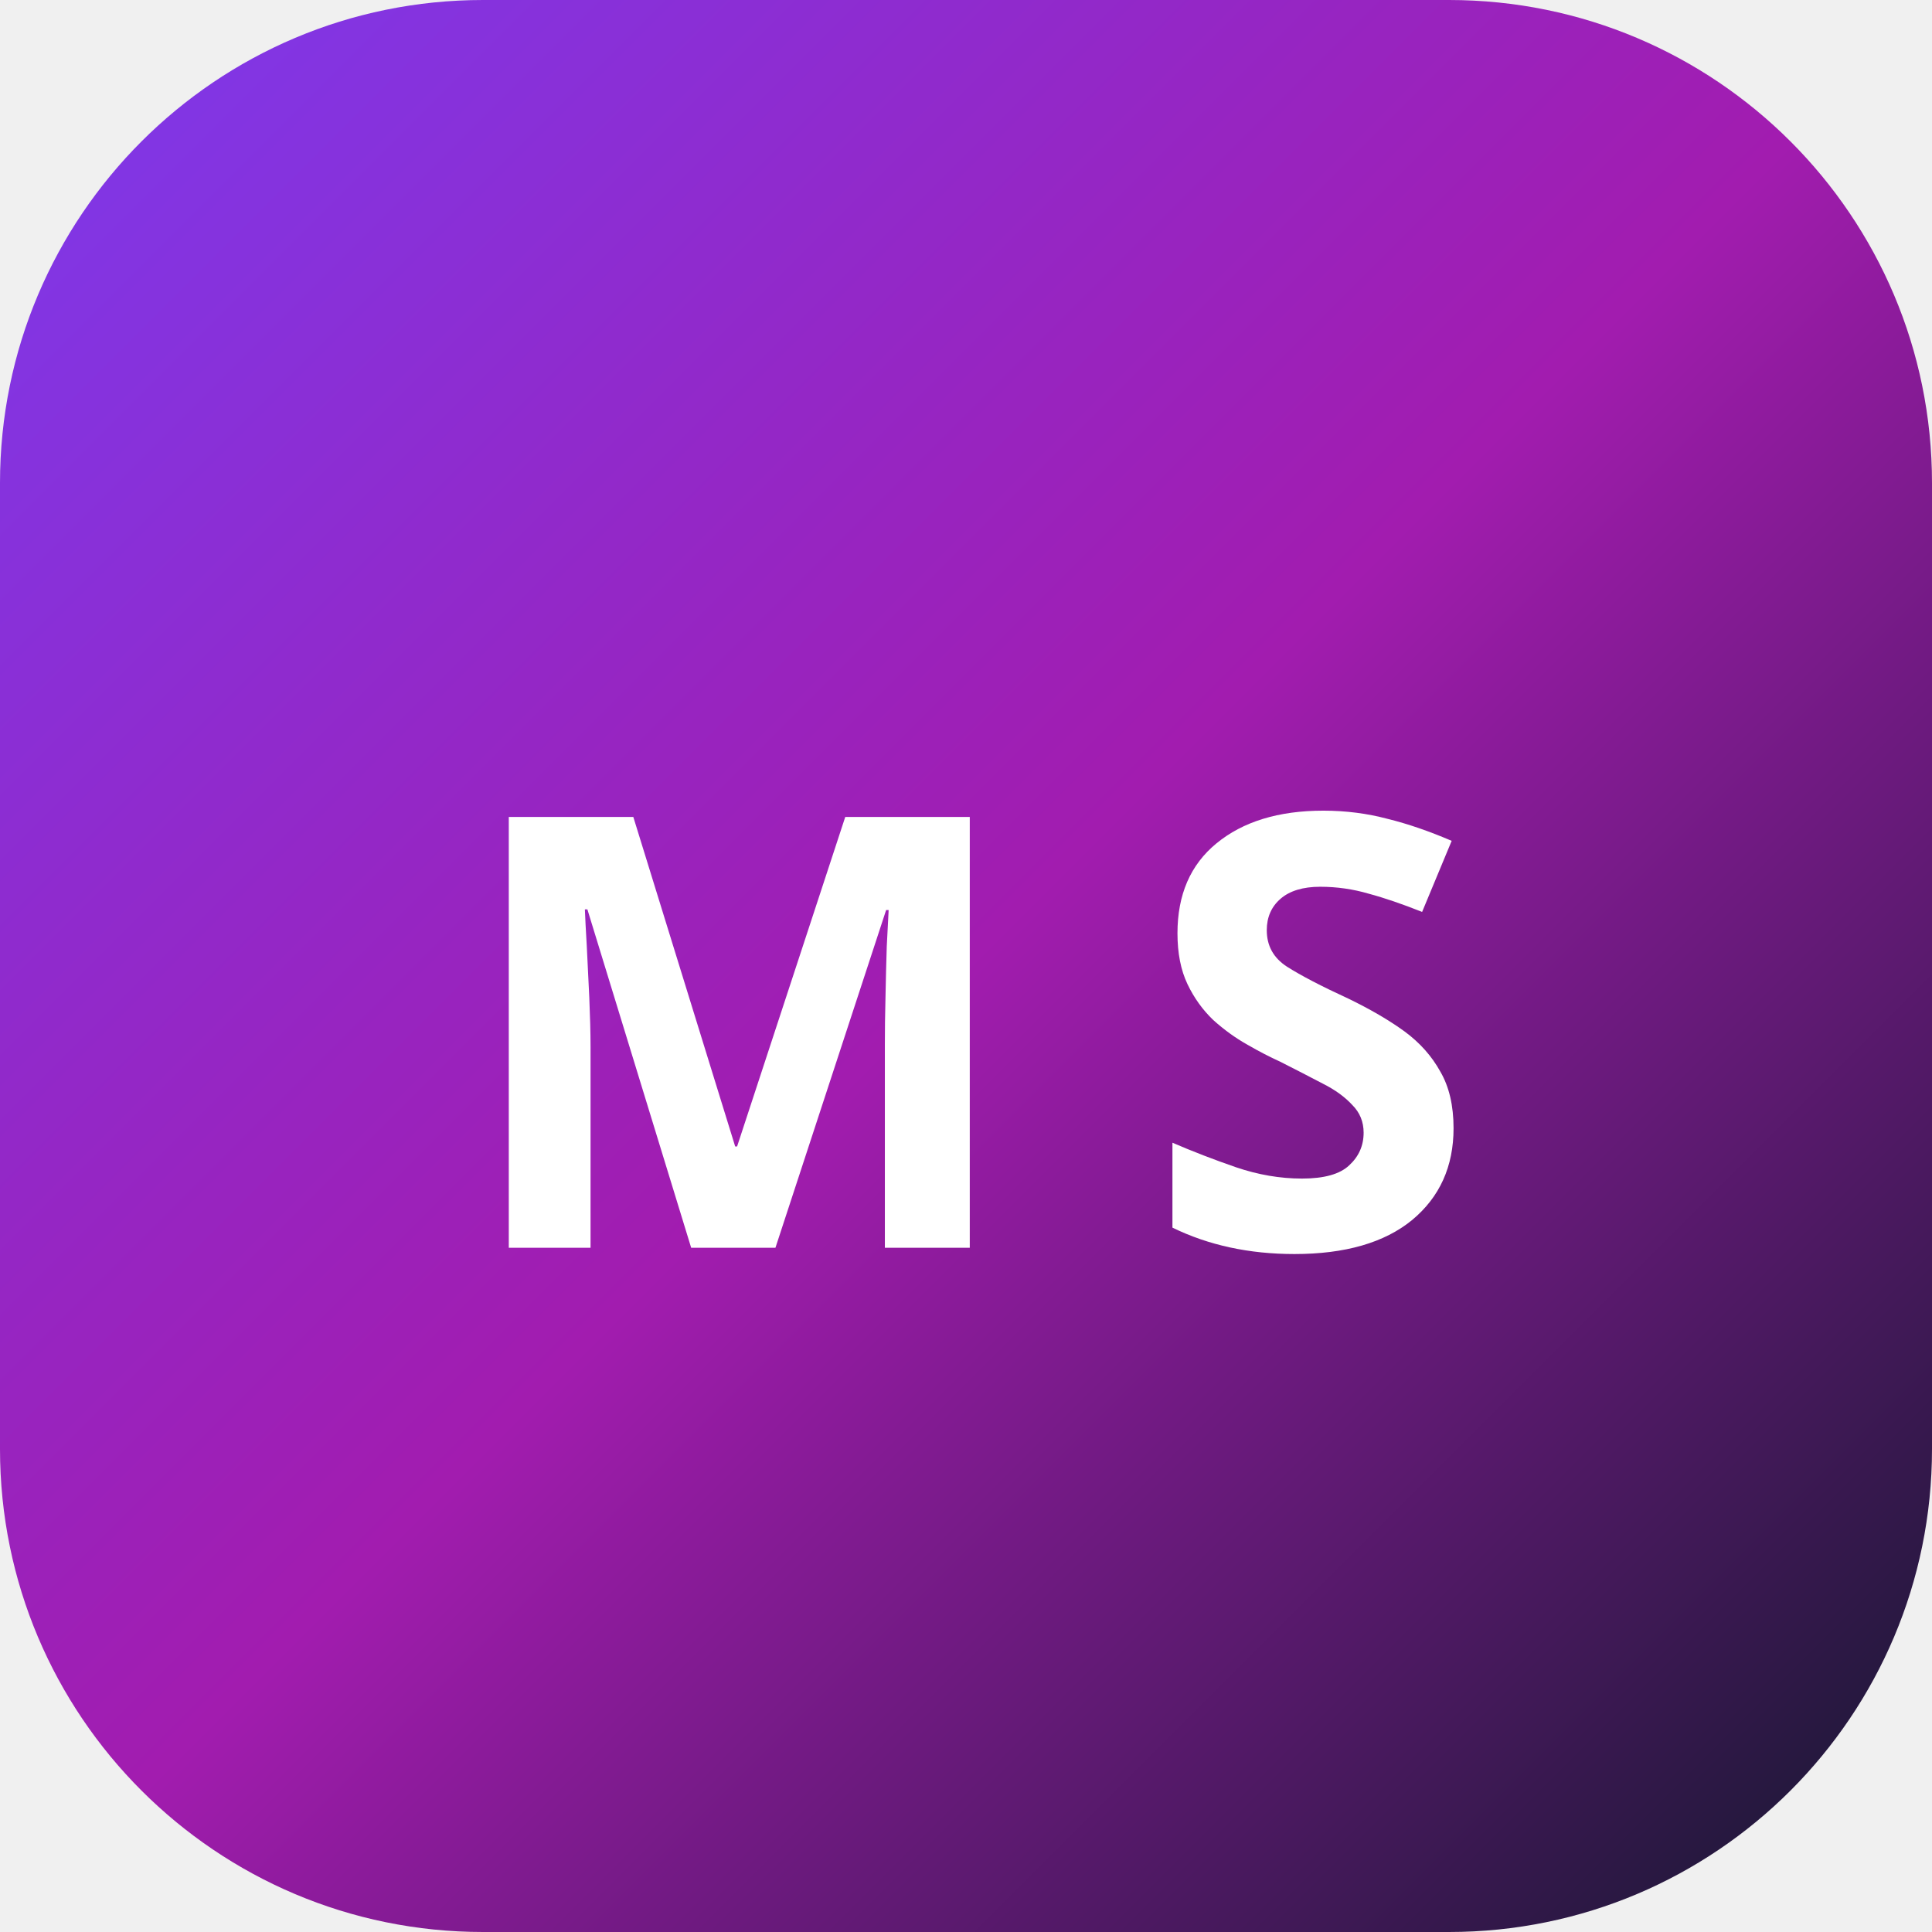
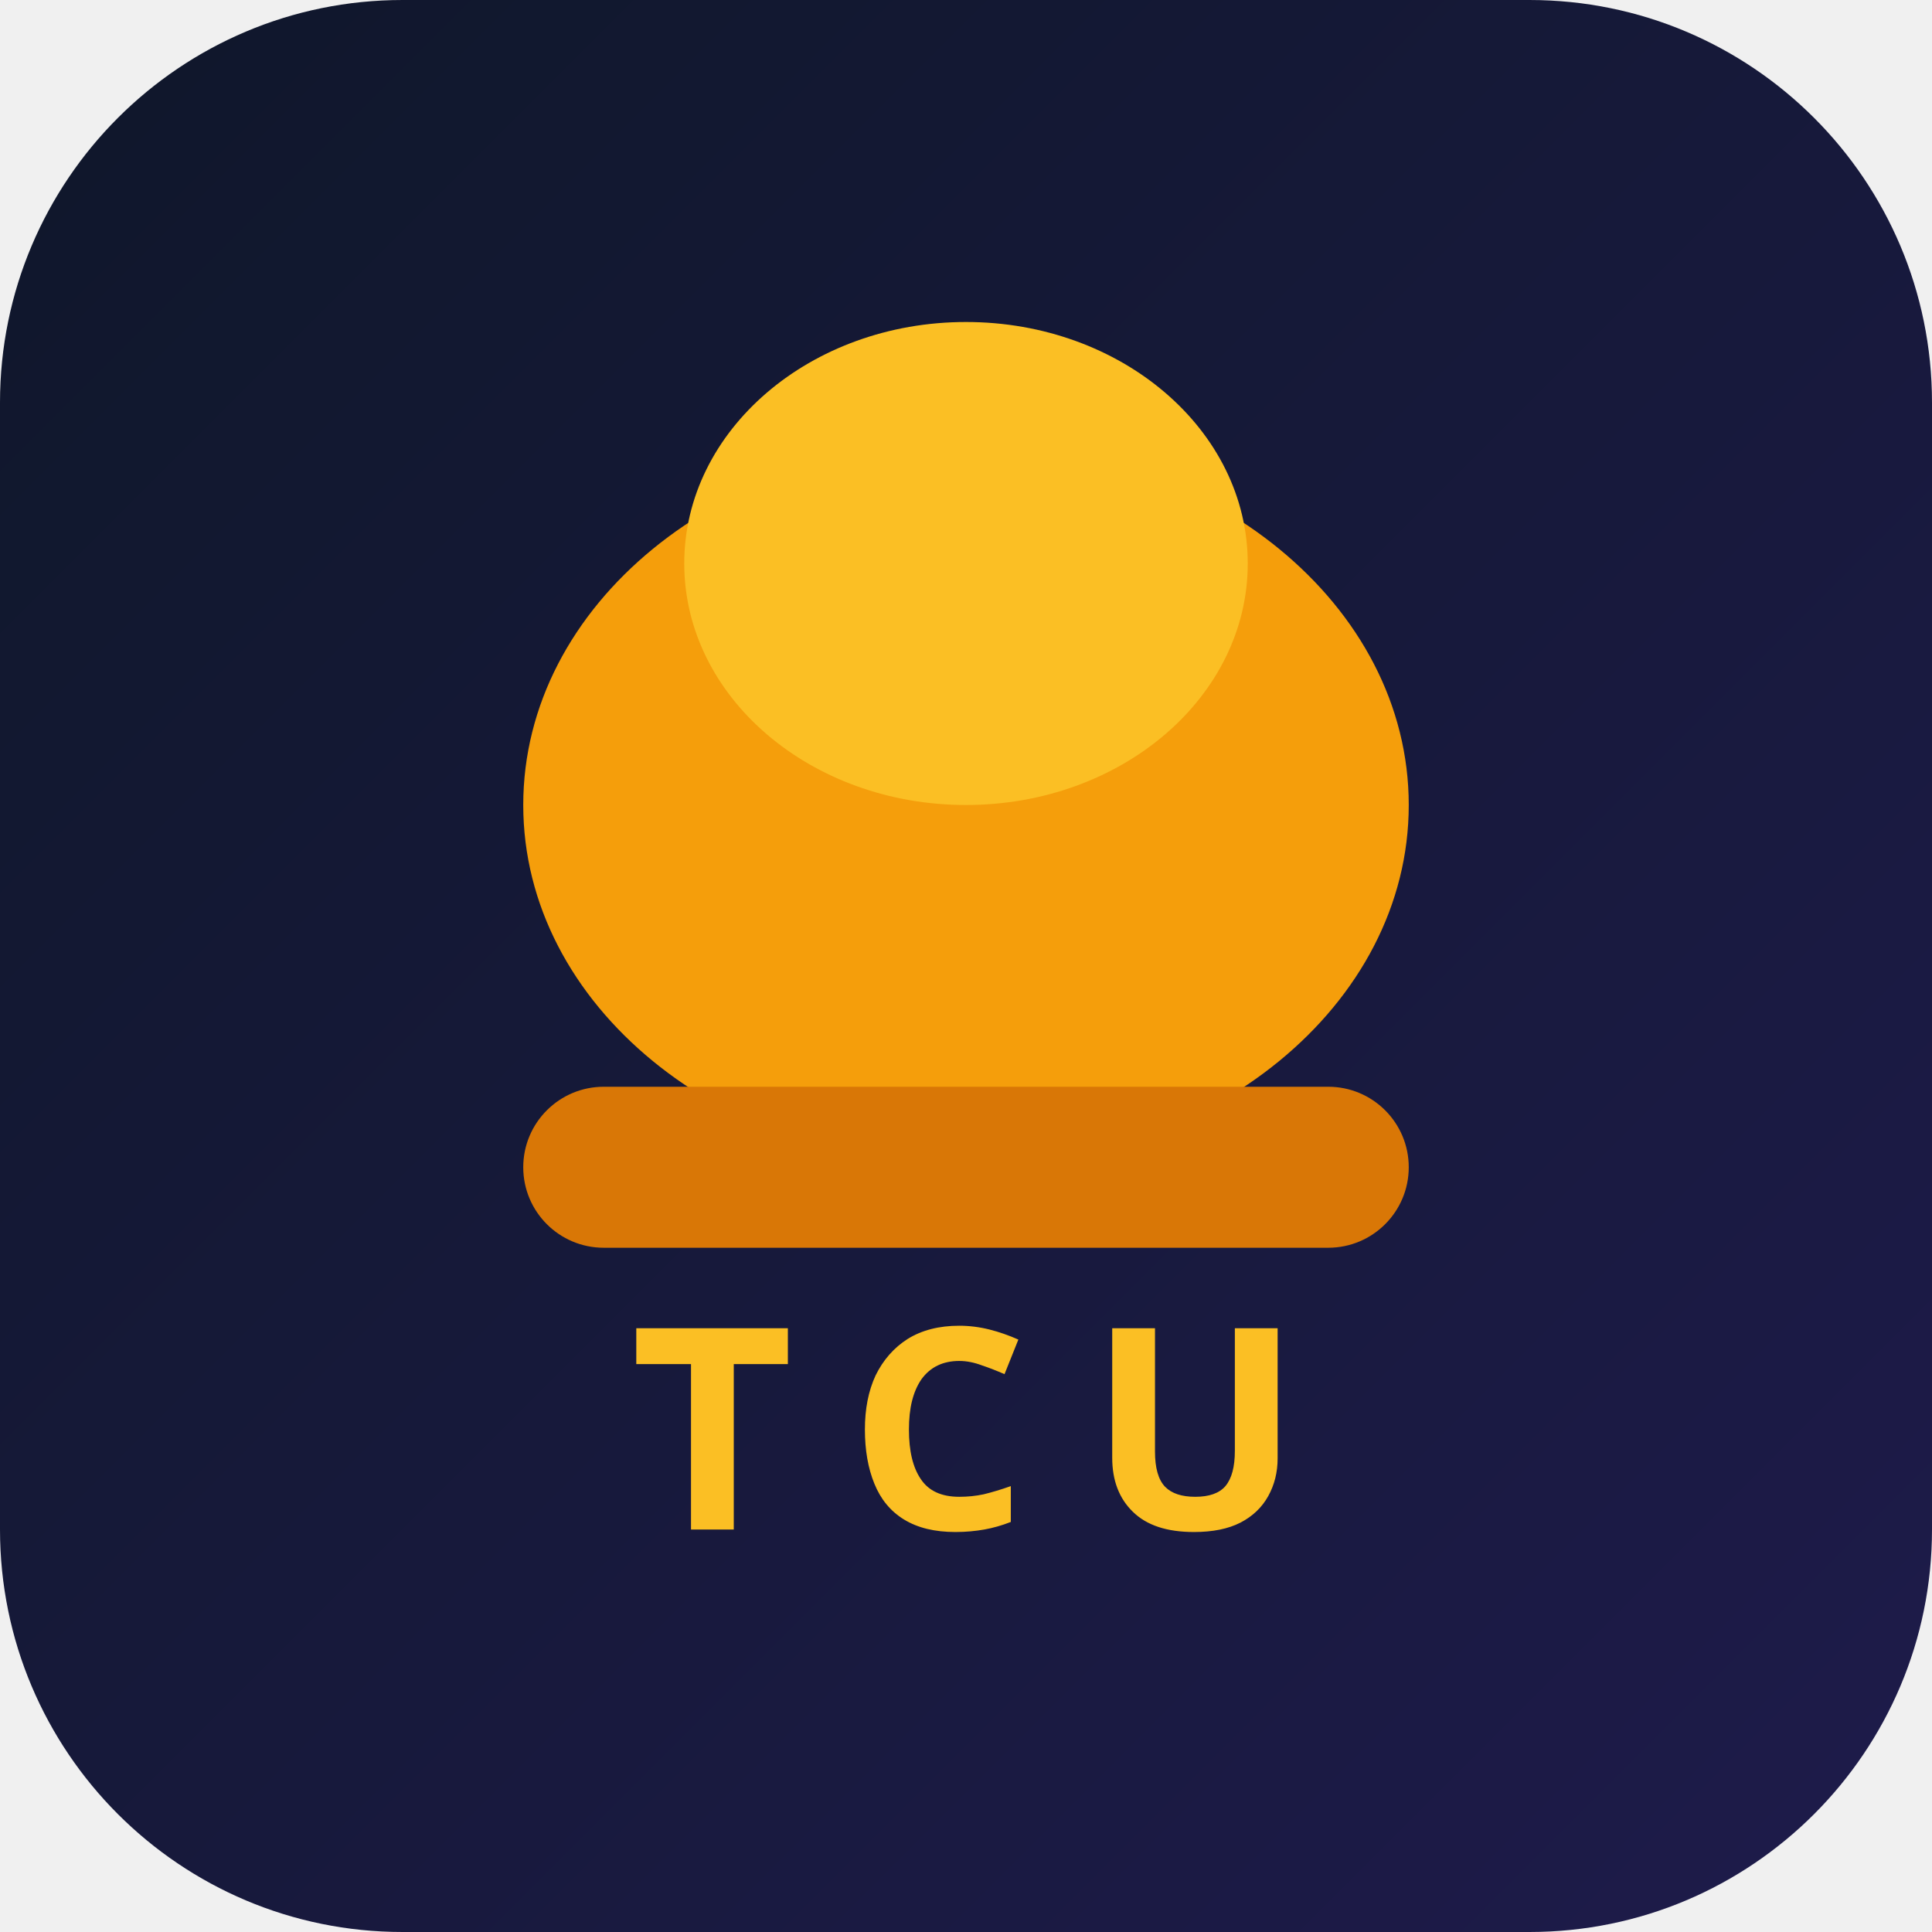
<svg xmlns="http://www.w3.org/2000/svg" viewBox="0 0 48 48" width="48" height="48">
  <defs>
-     <linearGradient id="msGrad" x1="0%" y1="0%" x2="100%" y2="100%">
-       <stop offset="0%" style="stop-color:#7c3aed" />
-       <stop offset="50%" style="stop-color:#a21caf" />
-       <stop offset="100%" style="stop-color:#0f172a" />
+     <linearGradient id="bg" x1="0%" y1="0%" x2="100%" y2="100%">
+       <stop offset="0%" style="stop-color:#0f172a" />
+       <stop offset="100%" style="stop-color:#1e1b4b" />
    </linearGradient>
  </defs>
-   <rect width="48" height="48" rx="12" fill="url(#msGrad)" />
-   <text x="24" y="31" font-family="system-ui, sans-serif" font-size="15" font-weight="900" letter-spacing="3" text-anchor="middle" fill="white">MS</text>
+   <rect width="48" height="48" rx="10" fill="url(#bg)" />
+   <ellipse cx="24" cy="20" rx="11" ry="9" fill="#f59e0b" />
+   <rect x="13" y="27" width="22" height="4" rx="2" fill="#d97706" />
+   <ellipse cx="24" cy="14" rx="7" ry="6" fill="#fbbf24" />
+   <text x="24" y="38" font-family="system-ui, sans-serif" font-size="7" font-weight="900" letter-spacing="1.5" text-anchor="middle" fill="#fbbf24">TCU</text>
</svg>
